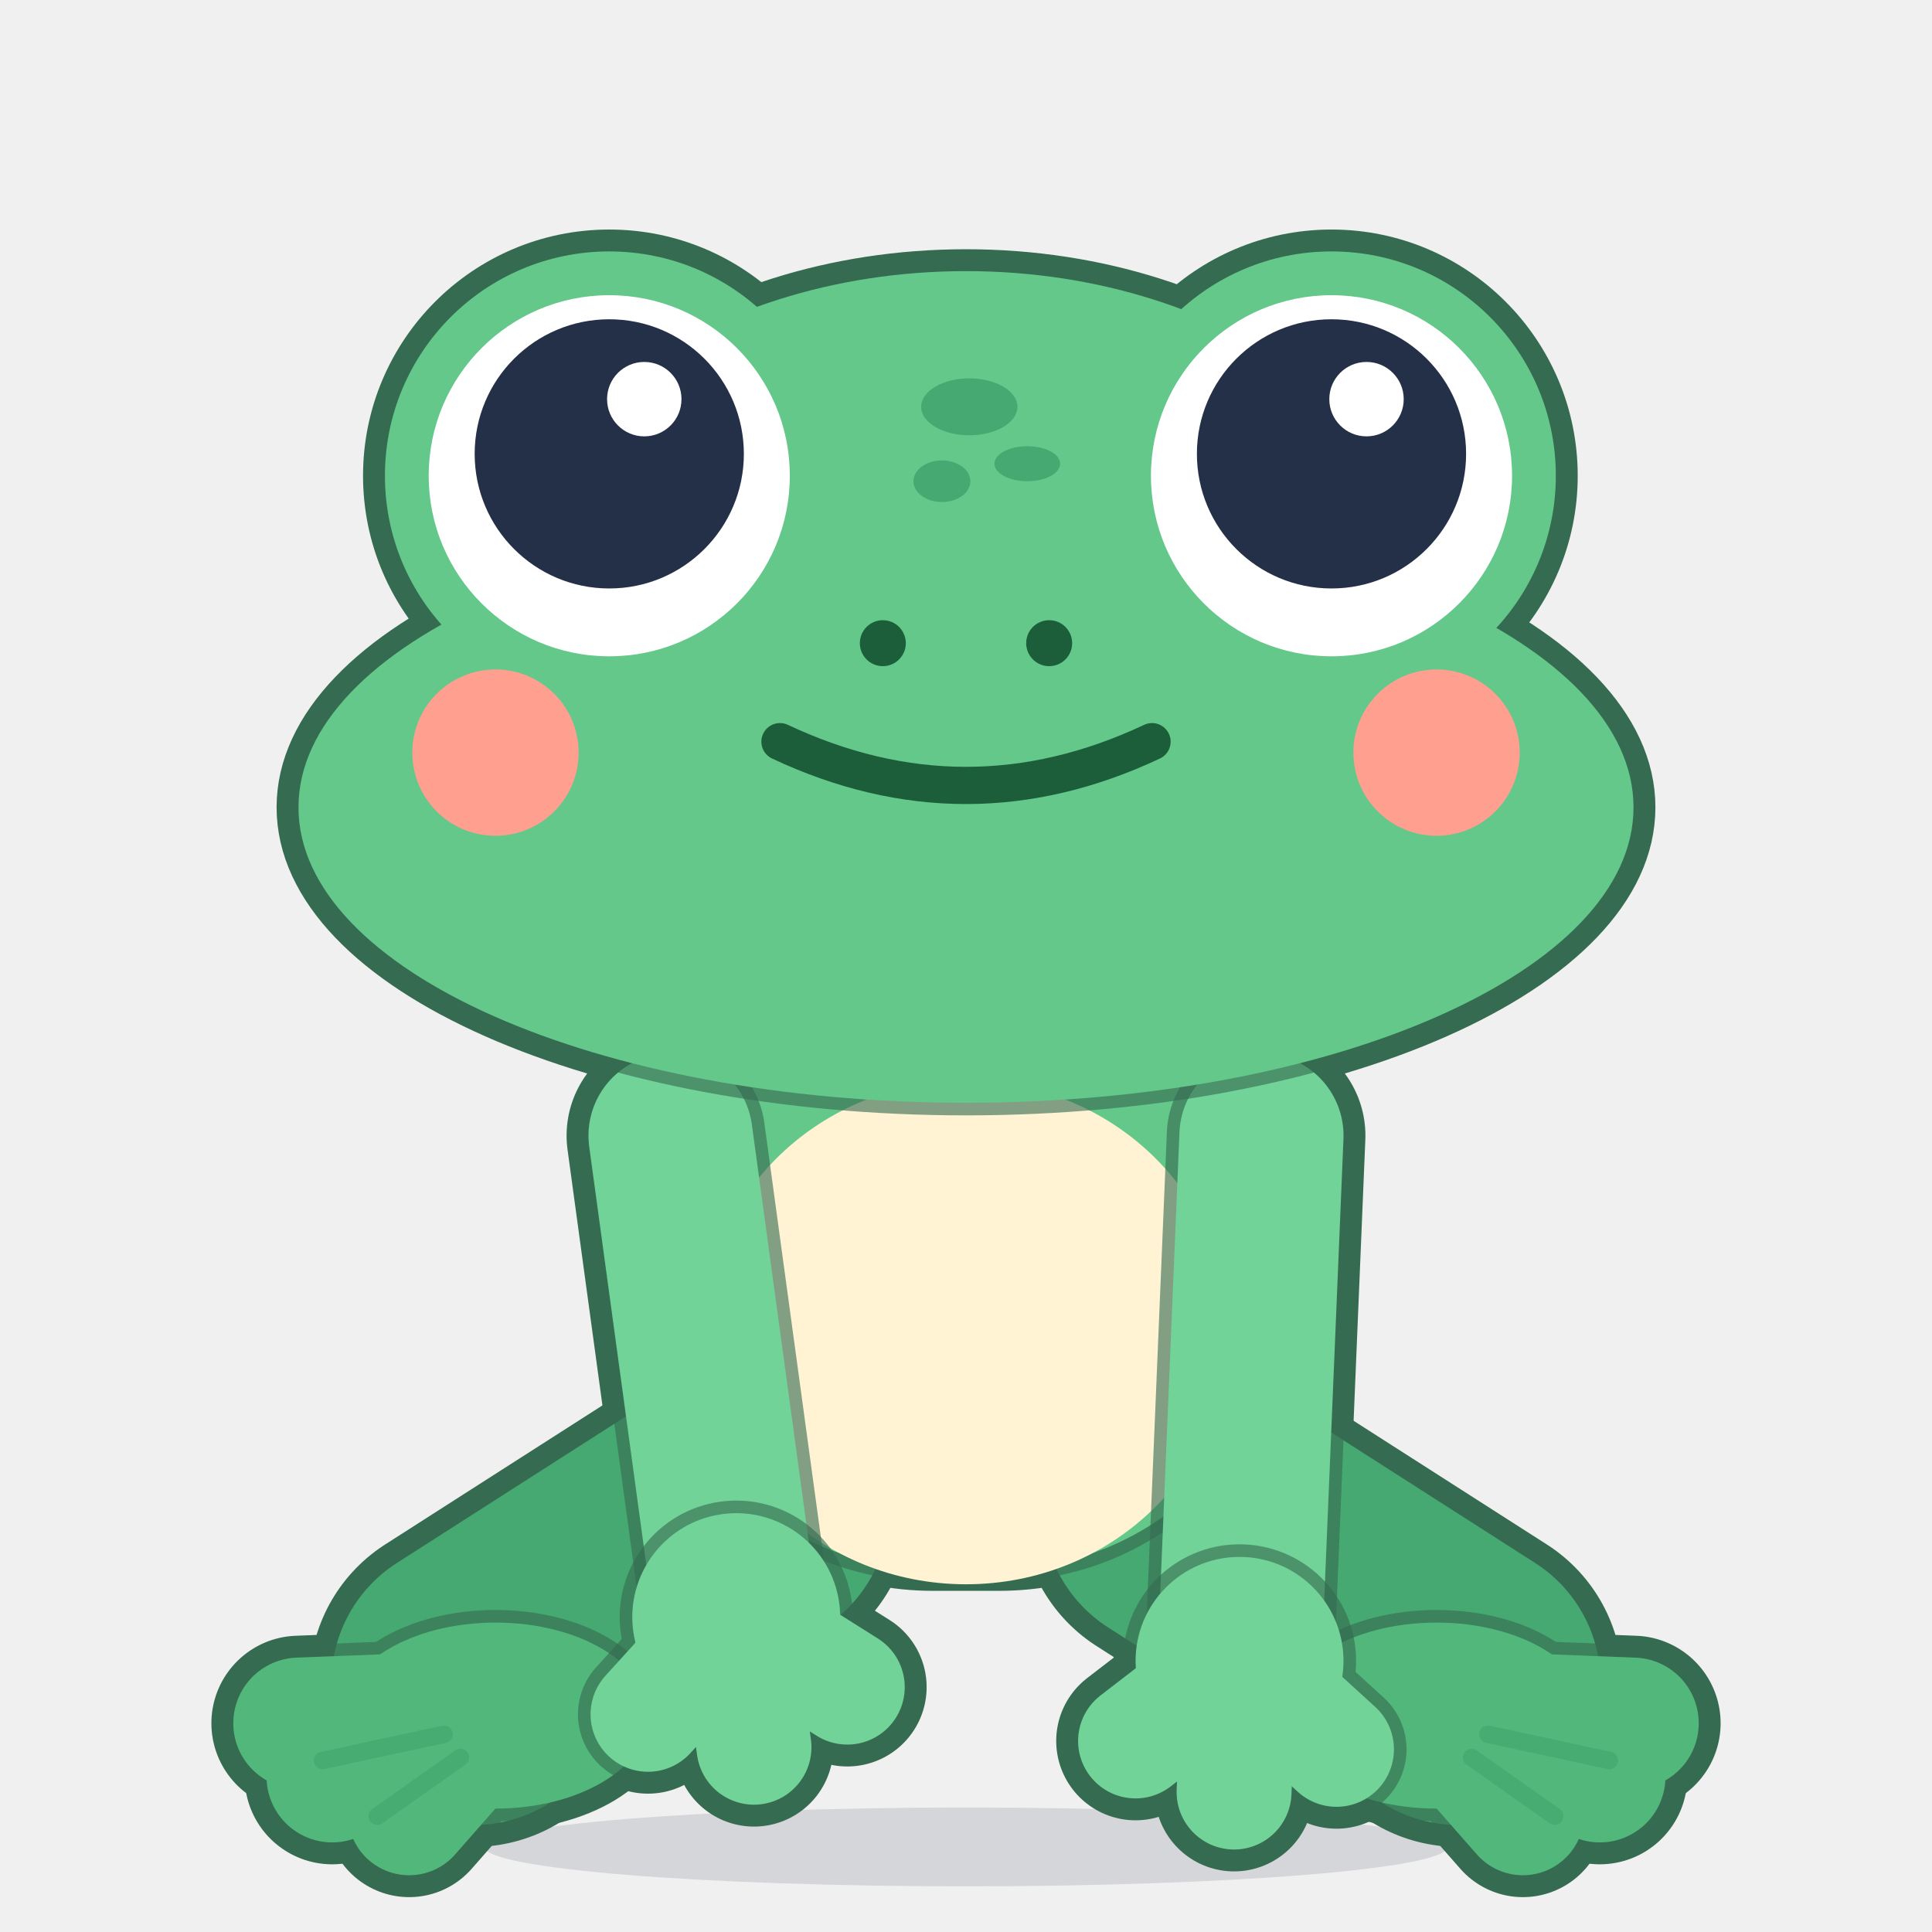
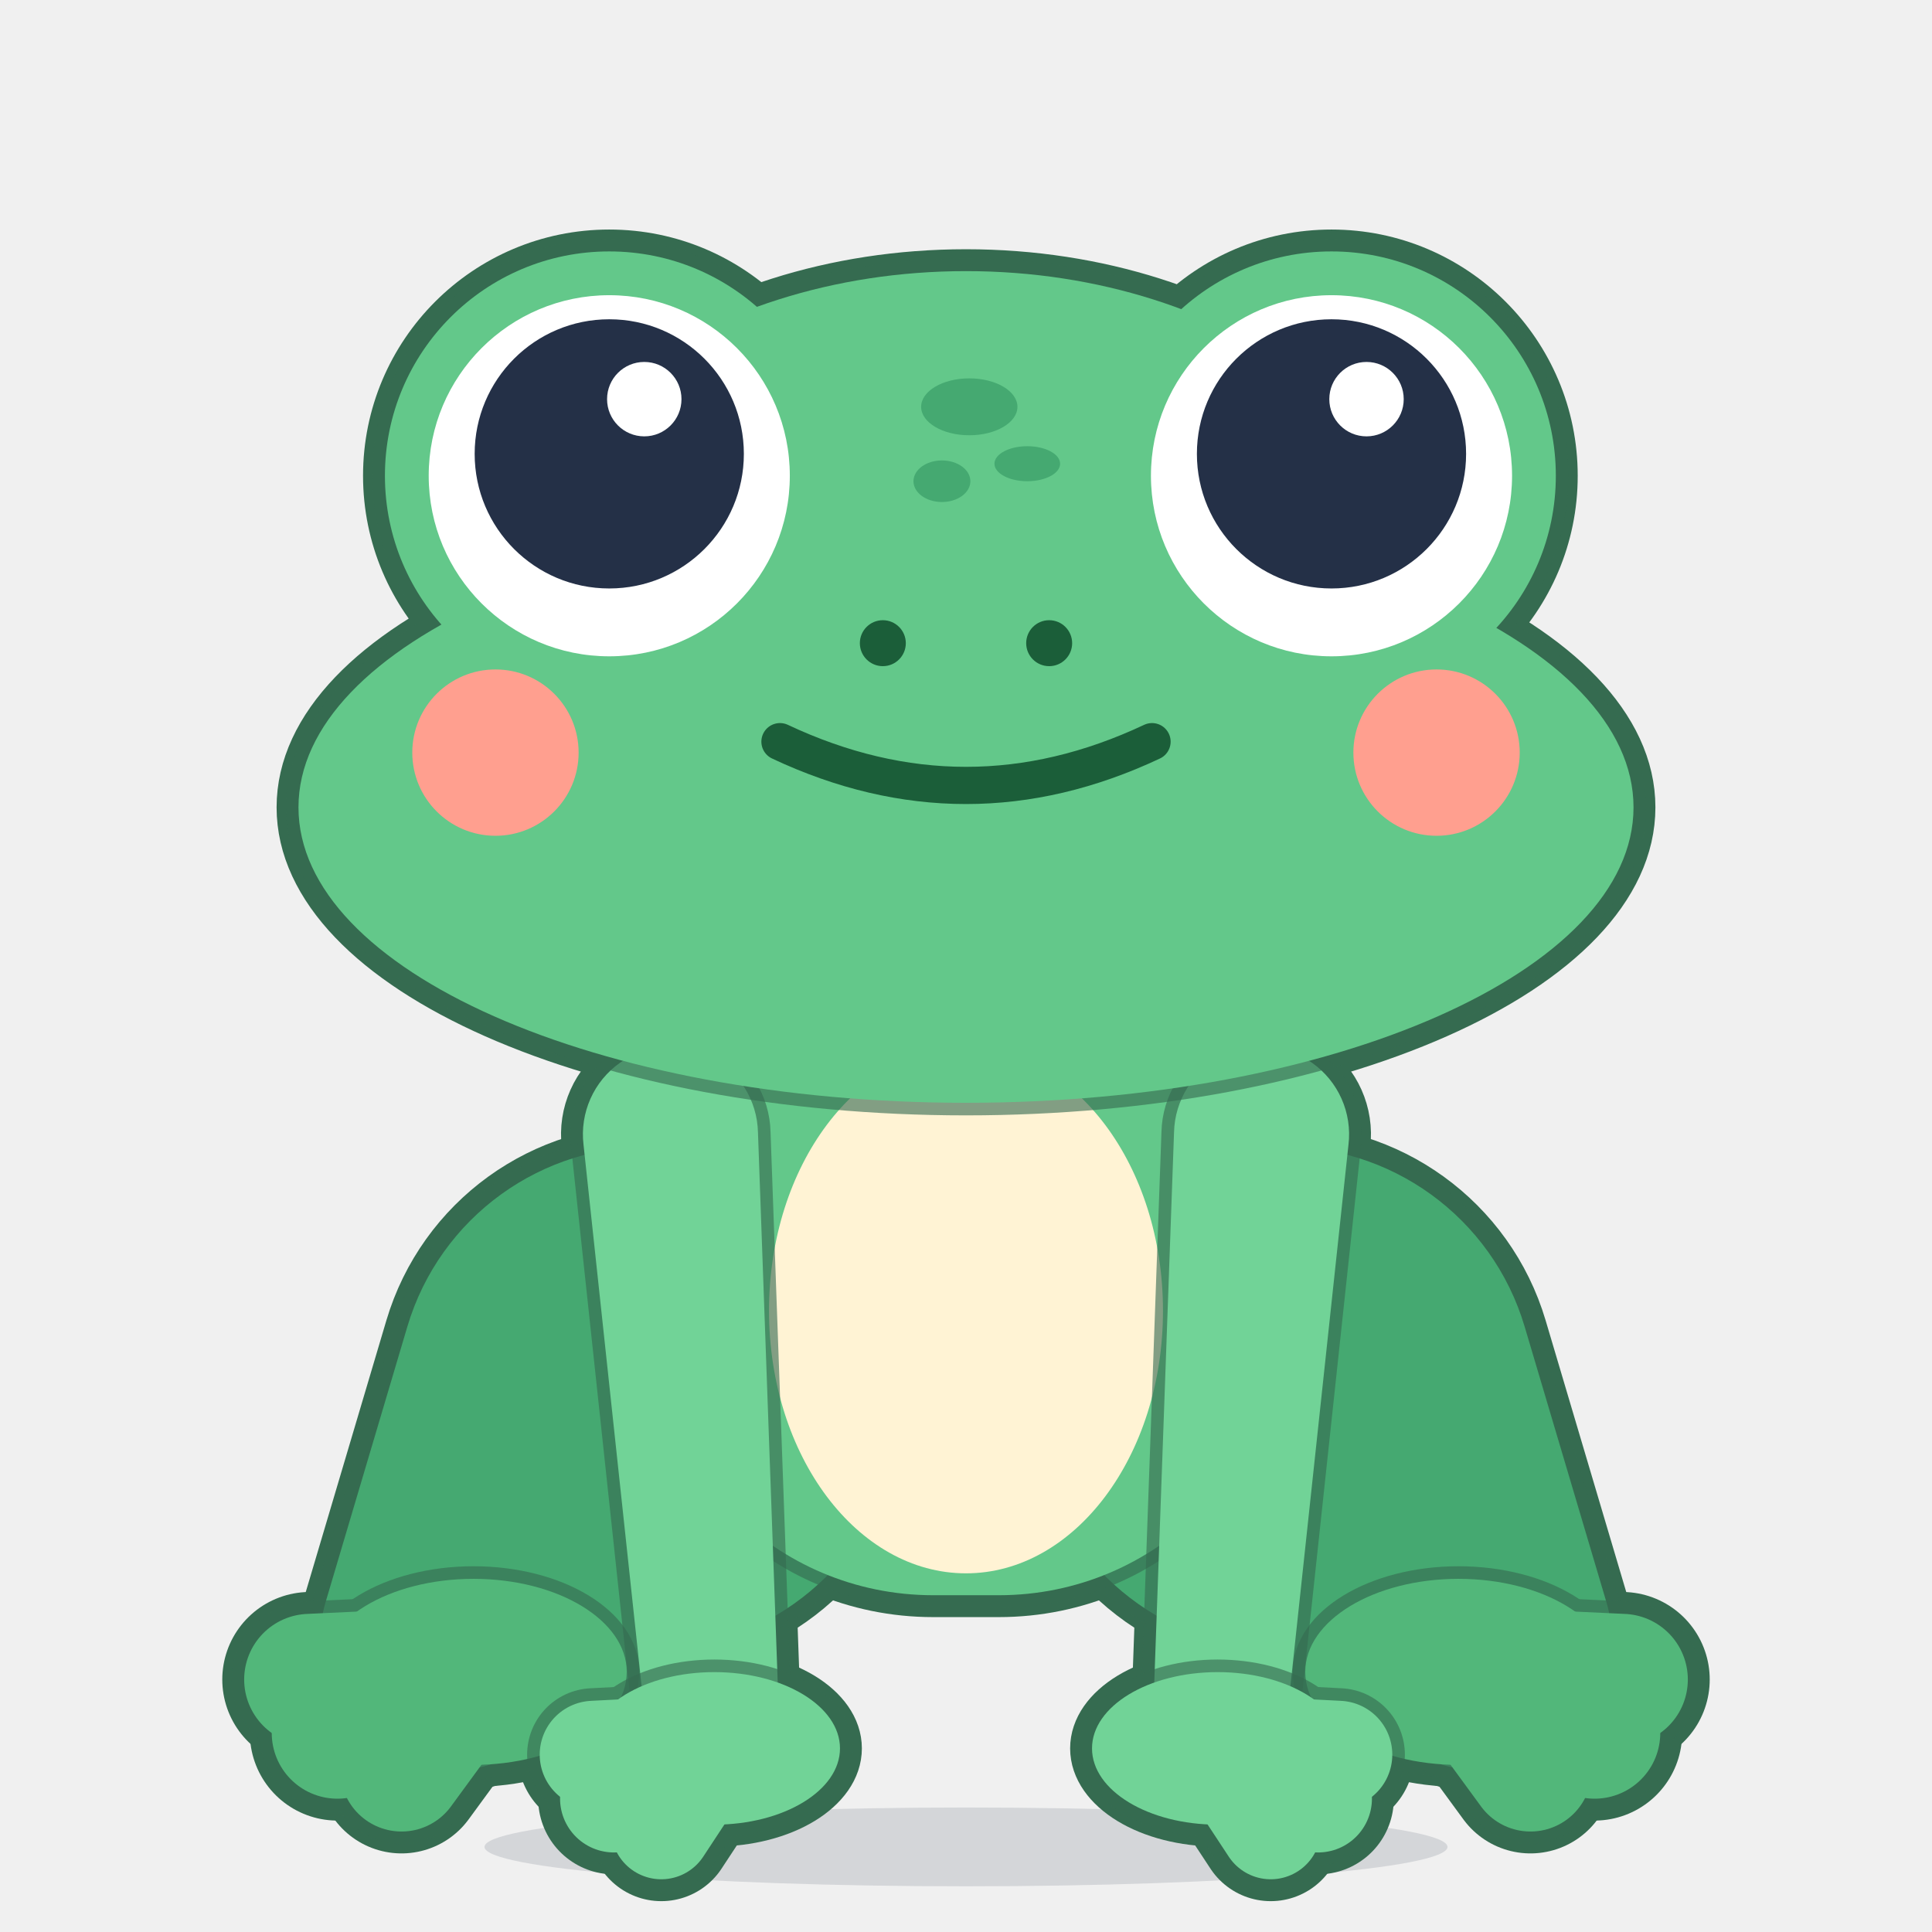
<svg xmlns="http://www.w3.org/2000/svg" viewBox="0 0 512 512" width="512" height="512">
  <g transform="translate(38.5 22.55) scale(2.9)">
    <g id="hop-root">
      <g id="shadow">
        <ellipse cx="75" cy="161.00" rx="44" ry="3.6" fill="#243047" opacity="0.140" />
      </g>
      <g id="hop-figure" transform="translate(0 10) translate(75 100) rotate(0) translate(-75 -100)">
        <g id="hop-silhouette" fill="#356B50" stroke="#356B50" stroke-linejoin="round" stroke-linecap="round">
-           <g transform="translate(55 120) rotate(147.38)">
-             <path d="M 0 0 L 29.68 0" fill="none" stroke-width="30" />
-             <g transform="translate(29.68 0) rotate(-147.38) translate(2 3)">
+           <g transform="translate(46 110) rotate(129.29)">
+             <path d="M 8.9 -21.21 L 33.07 -11.07 A 12 12 0 0 1 33.07 11.07 L 8.9 21.21 A 23 23 0 1 1 8.9 -21.21 Z" stroke-width="4" />
+             <g transform="translate(28.43 0) rotate(-129.29) translate(2 3)">
              <path d="M 14 0 C 14 4.69 7.73 8.5 0 8.5 C -7.73 8.5 -14 4.69 -14 0 C -14 -4.69 -7.73 -8.5 0 -8.5 C 7.73 -8.5 14 -4.69 14 0 Z" stroke-width="4" />
-               <path d="M 0 0 L -17.96 0.7" fill="none" stroke-width="16" />
-               <path d="M 0 0 L -14.92 5.59" fill="none" stroke-width="16" />
-               <path d="M 0 0 L -7.89 8.99" fill="none" stroke-width="15.2" />
+               <path d="M 0 0 L -14.96 0.7" fill="none" stroke-width="16" />
+               <path d="M 0 0 L -12.44 5.59" fill="none" stroke-width="16" />
+               <path d="M 0 0 L -6.58 8.99" fill="none" stroke-width="15.2" />
            </g>
          </g>
-           <g transform="translate(95 120) rotate(32.62)">
-             <path d="M 0 0 L 29.68 0" fill="none" stroke-width="30" />
-             <g transform="translate(29.68 0) rotate(-32.62) translate(-2 3)">
+           <g transform="translate(104 110) rotate(50.71)">
+             <path d="M 8.9 -21.21 L 33.07 -11.07 A 12 12 0 0 1 33.07 11.07 L 8.9 21.21 A 23 23 0 1 1 8.9 -21.21 Z" stroke-width="4" />
+             <g transform="translate(28.43 0) rotate(-50.71) translate(-2 3)">
              <path d="M 14 0 C 14 4.69 7.73 8.5 0 8.5 C -7.73 8.5 -14 4.69 -14 0 C -14 -4.69 -7.73 -8.5 0 -8.5 C 7.73 -8.5 14 -4.69 14 0 Z" stroke-width="4" />
-               <path d="M 0 0 L 17.96 0.7" fill="none" stroke-width="16" />
-               <path d="M 0 0 L 14.92 5.59" fill="none" stroke-width="16" />
-               <path d="M 0 0 L 7.89 8.99" fill="none" stroke-width="15.2" />
+               <path d="M 0 0 L 14.96 0.7" fill="none" stroke-width="16" />
+               <path d="M 0 0 L 12.44 5.59" fill="none" stroke-width="16" />
+               <path d="M 0 0 L 6.58 8.99" fill="none" stroke-width="15.2" />
            </g>
          </g>
-           <path d="M 46 59.4 H 104 V 99.6 A 26 26 0 0 1 78 125.6 H 72 A 26 26 0 0 1 46 99.6 Z" stroke-width="4" />
-           <g transform="translate(48 86) rotate(82.23)">
-             <path d="M 0 0 L 44.41 0" fill="none" stroke-width="19" />
-             <g transform="translate(44.41 0)">
-               <path d="M 9.5 0 C 9.5 5.25 5.25 9.5 0 9.5 C -5.25 9.5 -9.5 5.25 -9.5 0 C -9.5 -5.25 -5.25 -9.5 0 -9.5 C 5.25 -9.5 9.5 -5.25 9.5 0 Z" stroke-width="4" />
-               <path d="M 0 0 L 7.71 -9.19" fill="none" stroke-width="14.5" />
-               <path d="M 0 0 L 12 0" fill="none" stroke-width="14.5" />
-               <path d="M 0 0 L 7.71 9.19" fill="none" stroke-width="14.5" />
+           <path d="M 46 59.4 H 104 V 102 A 26 26 0 0 1 78 128 H 72 A 26 26 0 0 1 46 102 Z" stroke-width="4" />
+           <g transform="translate(48 86) rotate(85.91)">
+             <path d="M 0.28 -7.99 L 56.36 -6 A 6 6 0 0 1 56.36 6 L 0.28 7.99 A 8 8 0 1 1 0.28 -7.99 Z" stroke-width="4" />
+             <g transform="translate(56.14 0) rotate(-85.91)">
+               <path d="M 11.48 0 C 11.48 3.85 6.34 6.97 0 6.97 C -6.34 6.97 -11.48 3.85 -11.48 0 C -11.48 -3.85 -6.34 -6.97 0 -6.97 C 6.34 -6.97 11.48 -3.85 11.48 0 Z" stroke-width="4" />
+               <path d="M 0 0 L -11.04 0.57" fill="none" stroke-width="13.84" />
+               <path d="M 0 0 L -9.18 4.59" fill="none" stroke-width="13.84" />
+               <path d="M 0 0 L -4.85 7.37" fill="none" stroke-width="13.18" />
            </g>
          </g>
-           <g transform="translate(102 86) rotate(92.39)">
-             <path d="M 0 0 L 48.04 0" fill="none" stroke-width="19" />
-             <g transform="translate(48.04 0)">
-               <path d="M 9.5 0 C 9.5 5.25 5.25 9.5 0 9.5 C -5.25 9.5 -9.5 5.25 -9.5 0 C -9.5 -5.25 -5.25 -9.5 0 -9.5 C 5.25 -9.5 9.5 -5.25 9.5 0 Z" stroke-width="4" />
-               <path d="M 0 0 L 7.71 -9.19" fill="none" stroke-width="14.5" />
-               <path d="M 0 0 L 12 0" fill="none" stroke-width="14.5" />
-               <path d="M 0 0 L 7.71 9.19" fill="none" stroke-width="14.5" />
+           <g transform="translate(102 86) rotate(94.09)">
+             <path d="M 0.28 -7.99 L 56.36 -6 A 6 6 0 0 1 56.36 6 L 0.28 7.99 A 8 8 0 1 1 0.28 -7.99 Z" stroke-width="4" />
+             <g transform="translate(56.14 0) rotate(-94.09)">
+               <path d="M 11.48 0 C 11.48 3.85 6.34 6.97 0 6.97 C -6.34 6.97 -11.48 3.85 -11.48 0 C -11.48 -3.85 -6.34 -6.97 0 -6.97 C 6.34 -6.97 11.48 -3.85 11.48 0 Z" stroke-width="4" />
+               <path d="M 0 0 L 11.04 0.57" fill="none" stroke-width="13.84" />
+               <path d="M 0 0 L 9.18 4.59" fill="none" stroke-width="13.84" />
+               <path d="M 0 0 L 4.85 7.37" fill="none" stroke-width="13.18" />
            </g>
          </g>
          <g transform="rotate(0 75 50)">
            <path d="M 119 40 C 119 58.23 99.3 73 75 73 C 50.7 73 31 58.23 31 40 C 31 21.77 50.7 7 75 7 C 99.3 7 119 21.77 119 40 Z M 136 56 C 136 70.91 108.69 83 75 83 C 41.31 83 14 70.91 14 56 C 14 41.09 41.31 29 75 29 C 108.69 29 136 41.09 136 56 Z M 62.9 25.7 C 62.9 37.02 53.72 46.2 42.4 46.2 C 31.08 46.2 21.9 37.02 21.9 25.7 C 21.9 14.38 31.08 5.2 42.4 5.2 C 53.72 5.2 62.9 14.38 62.9 25.7 Z M 128.9 25.7 C 128.9 37.02 119.72 46.2 108.4 46.2 C 97.08 46.2 87.9 37.02 87.9 25.7 C 87.9 14.38 97.08 5.2 108.4 5.2 C 119.72 5.2 128.9 14.38 128.9 25.7 Z" stroke-width="4" />
          </g>
        </g>
-         <g id="left-leg" transform="translate(55 120) rotate(147.38)">
+         <g id="left-leg" transform="translate(46 110) rotate(129.29)">
          <g fill="#356B50" stroke="#356B50" stroke-linejoin="round" stroke-linecap="round" opacity="0.62">
-             <path d="M 0 0 L 29.68 0" fill="none" stroke-width="28.3" />
+             <path d="M 8.9 -21.21 L 33.07 -11.07 A 12 12 0 0 1 33.07 11.07 L 8.9 21.21 A 23 23 0 1 1 8.9 -21.21 Z" stroke-width="2.3" />
          </g>
-           <line x1="0" y1="0" x2="29.68" y2="0" stroke="#45A971" stroke-width="26" stroke-linecap="round" />
-           <g id="left-foot" transform="translate(29.68 0) rotate(-147.38) translate(2 3)">
+           <path d="M 8.9 -21.21 L 33.07 -11.07 A 12 12 0 0 1 33.07 11.07 L 8.9 21.21 A 23 23 0 1 1 8.9 -21.21 Z" fill="#45A971" />
+           <g id="left-foot" transform="translate(28.43 0) rotate(-129.29) translate(2 3)">
            <g fill="#356B50" stroke="#356B50" stroke-linejoin="round" stroke-linecap="round" opacity="0.62">
              <path d="M 14 0 C 14 4.69 7.73 8.5 0 8.5 C -7.73 8.5 -14 4.69 -14 0 C -14 -4.69 -7.73 -8.5 0 -8.5 C 7.73 -8.5 14 -4.69 14 0 Z" stroke-width="2.3" />
-               <path d="M 0 0 L -17.96 0.7" fill="none" stroke-width="14.3" />
-               <path d="M 0 0 L -14.92 5.59" fill="none" stroke-width="14.3" />
-               <path d="M 0 0 L -7.89 8.99" fill="none" stroke-width="13.5" />
+               <path d="M 0 0 L -14.96 0.7" fill="none" stroke-width="14.3" />
+               <path d="M 0 0 L -12.44 5.59" fill="none" stroke-width="14.3" />
+               <path d="M 0 0 L -6.58 8.99" fill="none" stroke-width="13.5" />
            </g>
            <ellipse cx="0" cy="0" rx="14" ry="8.5" fill="#52B77A" />
-             <line x1="0" y1="0" x2="-17.96" y2="0.7" stroke="#52B77A" stroke-width="12" stroke-linecap="round" />
-             <line x1="0" y1="0" x2="-14.92" y2="5.59" stroke="#52B77A" stroke-width="12" stroke-linecap="round" />
-             <line x1="0" y1="0" x2="-7.89" y2="8.99" stroke="#52B77A" stroke-width="11.2" stroke-linecap="round" />
-             <line x1="-4.7" y1="1.71" x2="-15.79" y2="4.1" stroke="#45A971" stroke-width="1.6" stroke-linecap="round" opacity="0.8" />
-             <line x1="-3.21" y1="3.83" x2="-10.8" y2="9.19" stroke="#45A971" stroke-width="1.6" stroke-linecap="round" opacity="0.8" />
+             <line x1="0" y1="0" x2="-14.96" y2="0.7" stroke="#52B77A" stroke-width="12" stroke-linecap="round" />
+             <line x1="0" y1="0" x2="-12.44" y2="5.59" stroke="#52B77A" stroke-width="12" stroke-linecap="round" />
+             <line x1="0" y1="0" x2="-6.58" y2="8.99" stroke="#52B77A" stroke-width="11.2" stroke-linecap="round" />
          </g>
        </g>
-         <g id="right-leg" transform="translate(95 120) rotate(32.62)">
+         <g id="right-leg" transform="translate(104 110) rotate(50.71)">
          <g fill="#356B50" stroke="#356B50" stroke-linejoin="round" stroke-linecap="round" opacity="0.62">
-             <path d="M 0 0 L 29.68 0" fill="none" stroke-width="28.3" />
+             <path d="M 8.9 -21.21 L 33.07 -11.07 A 12 12 0 0 1 33.07 11.07 L 8.9 21.21 A 23 23 0 1 1 8.9 -21.21 Z" stroke-width="2.3" />
          </g>
-           <line x1="0" y1="0" x2="29.68" y2="0" stroke="#45A971" stroke-width="26" stroke-linecap="round" />
-           <g id="right-foot" transform="translate(29.68 0) rotate(-32.62) translate(-2 3)">
+           <path d="M 8.9 -21.21 L 33.07 -11.07 A 12 12 0 0 1 33.07 11.07 L 8.9 21.21 A 23 23 0 1 1 8.9 -21.21 Z" fill="#45A971" />
+           <g id="right-foot" transform="translate(28.43 0) rotate(-50.71) translate(-2 3)">
            <g fill="#356B50" stroke="#356B50" stroke-linejoin="round" stroke-linecap="round" opacity="0.62">
              <path d="M 14 0 C 14 4.69 7.73 8.5 0 8.5 C -7.73 8.5 -14 4.69 -14 0 C -14 -4.69 -7.73 -8.5 0 -8.5 C 7.73 -8.5 14 -4.69 14 0 Z" stroke-width="2.3" />
-               <path d="M 0 0 L 17.96 0.7" fill="none" stroke-width="14.3" />
-               <path d="M 0 0 L 14.92 5.59" fill="none" stroke-width="14.3" />
-               <path d="M 0 0 L 7.89 8.99" fill="none" stroke-width="13.5" />
+               <path d="M 0 0 L 14.96 0.7" fill="none" stroke-width="14.3" />
+               <path d="M 0 0 L 12.44 5.59" fill="none" stroke-width="14.3" />
+               <path d="M 0 0 L 6.58 8.99" fill="none" stroke-width="13.5" />
            </g>
            <ellipse cx="0" cy="0" rx="14" ry="8.5" fill="#52B77A" />
-             <line x1="0" y1="0" x2="17.96" y2="0.7" stroke="#52B77A" stroke-width="12" stroke-linecap="round" />
-             <line x1="0" y1="0" x2="14.92" y2="5.59" stroke="#52B77A" stroke-width="12" stroke-linecap="round" />
-             <line x1="0" y1="0" x2="7.89" y2="8.99" stroke="#52B77A" stroke-width="11.2" stroke-linecap="round" />
-             <line x1="4.7" y1="1.71" x2="15.79" y2="4.1" stroke="#45A971" stroke-width="1.6" stroke-linecap="round" opacity="0.8" />
-             <line x1="3.21" y1="3.83" x2="10.8" y2="9.19" stroke="#45A971" stroke-width="1.6" stroke-linecap="round" opacity="0.8" />
+             <line x1="0" y1="0" x2="14.96" y2="0.7" stroke="#52B77A" stroke-width="12" stroke-linecap="round" />
+             <line x1="0" y1="0" x2="12.44" y2="5.59" stroke="#52B77A" stroke-width="12" stroke-linecap="round" />
+             <line x1="0" y1="0" x2="6.58" y2="8.99" stroke="#52B77A" stroke-width="11.2" stroke-linecap="round" />
          </g>
        </g>
        <g id="body">
          <g fill="#356B50" stroke="#356B50" stroke-linejoin="round" stroke-linecap="round" opacity="0.62">
-             <path d="M 46 59.4 H 104 V 99.6 A 26 26 0 0 1 78 125.6 H 72 A 26 26 0 0 1 46 99.6 Z" stroke-width="2.3" />
+             <path d="M 46 59.4 H 104 V 102 A 26 26 0 0 1 78 128 H 72 A 26 26 0 0 1 46 102 Z" stroke-width="2.3" />
          </g>
-           <path d="M 46 59.4 H 104 V 99.6 A 26 26 0 0 1 78 125.6 H 72 A 26 26 0 0 1 46 99.6 Z" fill="#63C88A" />
+           <path d="M 46 59.4 H 104 V 102 A 26 26 0 0 1 78 128 H 72 A 26 26 0 0 1 46 102 Z" fill="#63C88A" />
        </g>
        <g id="belly">
-           <ellipse cx="75" cy="104" rx="24" ry="23" fill="#FFF3D4" />
+           <ellipse cx="75" cy="102" rx="18" ry="24" fill="#FFF3D4" />
        </g>
-         <g id="left-arm" transform="translate(48 86) rotate(82.23)">
+         <g id="left-arm" transform="translate(48 86) rotate(85.91)">
          <g fill="#356B50" stroke="#356B50" stroke-linejoin="round" stroke-linecap="round" opacity="0.62">
-             <path d="M 0 0 L 44.41 0" fill="none" stroke-width="17.3" />
+             <path d="M 0.28 -7.99 L 56.36 -6 A 6 6 0 0 1 56.36 6 L 0.28 7.99 A 8 8 0 1 1 0.28 -7.99 Z" stroke-width="2.3" />
          </g>
-           <line x1="0" y1="0" x2="44.41" y2="0" stroke="#71D397" stroke-width="15" stroke-linecap="round" />
-           <g id="left-hand" transform="translate(44.41 0)">
+           <path d="M 0.28 -7.99 L 56.36 -6 A 6 6 0 0 1 56.36 6 L 0.28 7.99 A 8 8 0 1 1 0.28 -7.99 Z" fill="#71D397" />
+           <g id="left-hand" transform="translate(56.14 0) rotate(-85.91)">
            <g fill="#356B50" stroke="#356B50" stroke-linejoin="round" stroke-linecap="round" opacity="0.62">
-               <path d="M 9.5 0 C 9.5 5.25 5.25 9.5 0 9.5 C -5.25 9.5 -9.5 5.25 -9.5 0 C -9.5 -5.25 -5.25 -9.5 0 -9.5 C 5.25 -9.5 9.5 -5.25 9.5 0 Z" stroke-width="2.3" />
-               <path d="M 0 0 L 7.71 -9.19" fill="none" stroke-width="12.8" />
-               <path d="M 0 0 L 12 0" fill="none" stroke-width="12.8" />
-               <path d="M 0 0 L 7.71 9.19" fill="none" stroke-width="12.8" />
+               <path d="M 11.48 0 C 11.48 3.85 6.34 6.97 0 6.97 C -6.34 6.97 -11.48 3.85 -11.48 0 C -11.48 -3.85 -6.34 -6.97 0 -6.97 C 6.34 -6.97 11.48 -3.85 11.48 0 Z" stroke-width="2.3" />
+               <path d="M 0 0 L -11.04 0.57" fill="none" stroke-width="12.14" />
+               <path d="M 0 0 L -9.18 4.59" fill="none" stroke-width="12.14" />
+               <path d="M 0 0 L -4.85 7.37" fill="none" stroke-width="11.48" />
            </g>
-             <circle cx="0" cy="0" r="9.5" fill="#71D397" />
-             <line x1="0" y1="0" x2="7.71" y2="-9.19" stroke="#71D397" stroke-width="10.5" stroke-linecap="round" />
-             <line x1="0" y1="0" x2="12" y2="0" stroke="#71D397" stroke-width="10.5" stroke-linecap="round" />
-             <line x1="0" y1="0" x2="7.71" y2="9.19" stroke="#71D397" stroke-width="10.5" stroke-linecap="round" />
+             <ellipse cx="0" cy="0" rx="11.48" ry="6.97" fill="#71D397" />
+             <line x1="0" y1="0" x2="-11.04" y2="0.57" stroke="#71D397" stroke-width="9.84" stroke-linecap="round" />
+             <line x1="0" y1="0" x2="-9.18" y2="4.59" stroke="#71D397" stroke-width="9.84" stroke-linecap="round" />
+             <line x1="0" y1="0" x2="-4.85" y2="7.37" stroke="#71D397" stroke-width="9.18" stroke-linecap="round" />
          </g>
        </g>
-         <g id="right-arm" transform="translate(102 86) rotate(92.39)">
+         <g id="right-arm" transform="translate(102 86) rotate(94.09)">
          <g fill="#356B50" stroke="#356B50" stroke-linejoin="round" stroke-linecap="round" opacity="0.62">
-             <path d="M 0 0 L 48.04 0" fill="none" stroke-width="17.3" />
+             <path d="M 0.28 -7.99 L 56.36 -6 A 6 6 0 0 1 56.36 6 L 0.28 7.99 A 8 8 0 1 1 0.28 -7.99 Z" stroke-width="2.3" />
          </g>
-           <line x1="0" y1="0" x2="48.04" y2="0" stroke="#71D397" stroke-width="15" stroke-linecap="round" />
-           <g id="right-hand" transform="translate(48.04 0)">
+           <path d="M 0.28 -7.99 L 56.36 -6 A 6 6 0 0 1 56.36 6 L 0.28 7.99 A 8 8 0 1 1 0.28 -7.99 Z" fill="#71D397" />
+           <g id="right-hand" transform="translate(56.14 0) rotate(-94.09)">
            <g fill="#356B50" stroke="#356B50" stroke-linejoin="round" stroke-linecap="round" opacity="0.62">
-               <path d="M 9.5 0 C 9.5 5.25 5.25 9.5 0 9.5 C -5.25 9.5 -9.5 5.25 -9.5 0 C -9.5 -5.25 -5.25 -9.5 0 -9.5 C 5.25 -9.5 9.5 -5.25 9.5 0 Z" stroke-width="2.3" />
-               <path d="M 0 0 L 7.71 -9.19" fill="none" stroke-width="12.8" />
-               <path d="M 0 0 L 12 0" fill="none" stroke-width="12.8" />
-               <path d="M 0 0 L 7.71 9.19" fill="none" stroke-width="12.8" />
+               <path d="M 11.48 0 C 11.48 3.85 6.34 6.97 0 6.97 C -6.34 6.97 -11.48 3.85 -11.48 0 C -11.48 -3.85 -6.34 -6.97 0 -6.97 C 6.34 -6.97 11.48 -3.85 11.48 0 Z" stroke-width="2.3" />
+               <path d="M 0 0 L 11.04 0.57" fill="none" stroke-width="12.14" />
+               <path d="M 0 0 L 9.18 4.59" fill="none" stroke-width="12.14" />
+               <path d="M 0 0 L 4.85 7.37" fill="none" stroke-width="11.48" />
            </g>
-             <circle cx="0" cy="0" r="9.5" fill="#71D397" />
-             <line x1="0" y1="0" x2="7.71" y2="-9.19" stroke="#71D397" stroke-width="10.5" stroke-linecap="round" />
-             <line x1="0" y1="0" x2="12" y2="0" stroke="#71D397" stroke-width="10.5" stroke-linecap="round" />
-             <line x1="0" y1="0" x2="7.71" y2="9.19" stroke="#71D397" stroke-width="10.5" stroke-linecap="round" />
+             <ellipse cx="0" cy="0" rx="11.48" ry="6.97" fill="#71D397" />
+             <line x1="0" y1="0" x2="11.04" y2="0.57" stroke="#71D397" stroke-width="9.84" stroke-linecap="round" />
+             <line x1="0" y1="0" x2="9.18" y2="4.59" stroke="#71D397" stroke-width="9.84" stroke-linecap="round" />
+             <line x1="0" y1="0" x2="4.85" y2="7.37" stroke="#71D397" stroke-width="9.18" stroke-linecap="round" />
          </g>
        </g>
        <g id="head" transform="rotate(0 75 50)">
          <g fill="#356B50" stroke="#356B50" stroke-linejoin="round" stroke-linecap="round" opacity="0.62">
            <path d="M 119 40 C 119 58.23 99.3 73 75 73 C 50.7 73 31 58.23 31 40 C 31 21.77 50.7 7 75 7 C 99.3 7 119 21.77 119 40 Z M 136 56 C 136 70.91 108.69 83 75 83 C 41.31 83 14 70.91 14 56 C 14 41.09 41.31 29 75 29 C 108.69 29 136 41.09 136 56 Z M 62.9 25.7 C 62.9 37.02 53.72 46.2 42.4 46.2 C 31.08 46.2 21.9 37.02 21.9 25.7 C 21.9 14.38 31.08 5.2 42.4 5.2 C 53.72 5.2 62.9 14.38 62.9 25.7 Z M 128.9 25.7 C 128.9 37.02 119.72 46.2 108.4 46.2 C 97.08 46.2 87.9 37.02 87.9 25.7 C 87.9 14.38 97.08 5.2 108.4 5.2 C 119.72 5.2 128.9 14.38 128.9 25.7 Z" stroke-width="2.3" />
          </g>
          <ellipse cx="75" cy="40" rx="44" ry="33" fill="#63C88A" />
          <ellipse cx="75" cy="56" rx="61" ry="27" fill="#63C88A" />
          <circle cx="42.4" cy="25.7" r="20.5" fill="#63C88A" />
          <circle cx="108.4" cy="25.7" r="20.5" fill="#63C88A" />
          <g id="accent-details">
            <ellipse cx="75.3" cy="19.4" rx="4.4" ry="2.6" fill="#45A971" />
            <ellipse cx="72.8" cy="26.2" rx="2.6" ry="1.9" fill="#45A971" />
            <ellipse cx="80.6" cy="24.6" rx="3.0" ry="1.6" fill="#45A971" />
          </g>
          <g id="eyes-group">
            <g id="left-eye">
              <g>
                <clipPath id="eyeClip42">
                  <circle cx="42.4" cy="25.7" r="16.5" />
                </clipPath>
                <circle cx="42.4" cy="25.7" r="16.5" fill="#FFFFFF" />
                <g clip-path="url(#eyeClip42)">
                  <circle id="left-pupil" cx="42.4" cy="23.7" r="12.3" fill="#243047" />
                  <circle cx="45.6" cy="18.7" r="3.4" fill="#FFFFFF" />
                </g>
              </g>
            </g>
            <g id="right-eye">
              <g>
                <clipPath id="eyeClip108">
                  <circle cx="108.4" cy="25.7" r="16.5" />
                </clipPath>
                <circle cx="108.4" cy="25.7" r="16.5" fill="#FFFFFF" />
                <g clip-path="url(#eyeClip108)">
                  <circle id="right-pupil" cx="108.4" cy="23.7" r="12.3" fill="#243047" />
                  <circle cx="111.6" cy="18.7" r="3.4" fill="#FFFFFF" />
                </g>
              </g>
            </g>
          </g>
          <g id="cheeks">
            <circle cx="32" cy="51" r="7.6" fill="#FF9F8F" />
            <circle cx="118" cy="51" r="7.6" fill="#FF9F8F" />
          </g>
          <circle cx="67.4" cy="41" r="2.1" fill="#1B5E39" />
          <circle cx="82.6" cy="41" r="2.1" fill="#1B5E39" />
          <g id="mouth">
            <path d="M 58 50 Q 75 58 92 50" fill="none" stroke="#1B5E39" stroke-width="3.4" stroke-linecap="round" />
          </g>
        </g>
      </g>
    </g>
  </g>
</svg>
